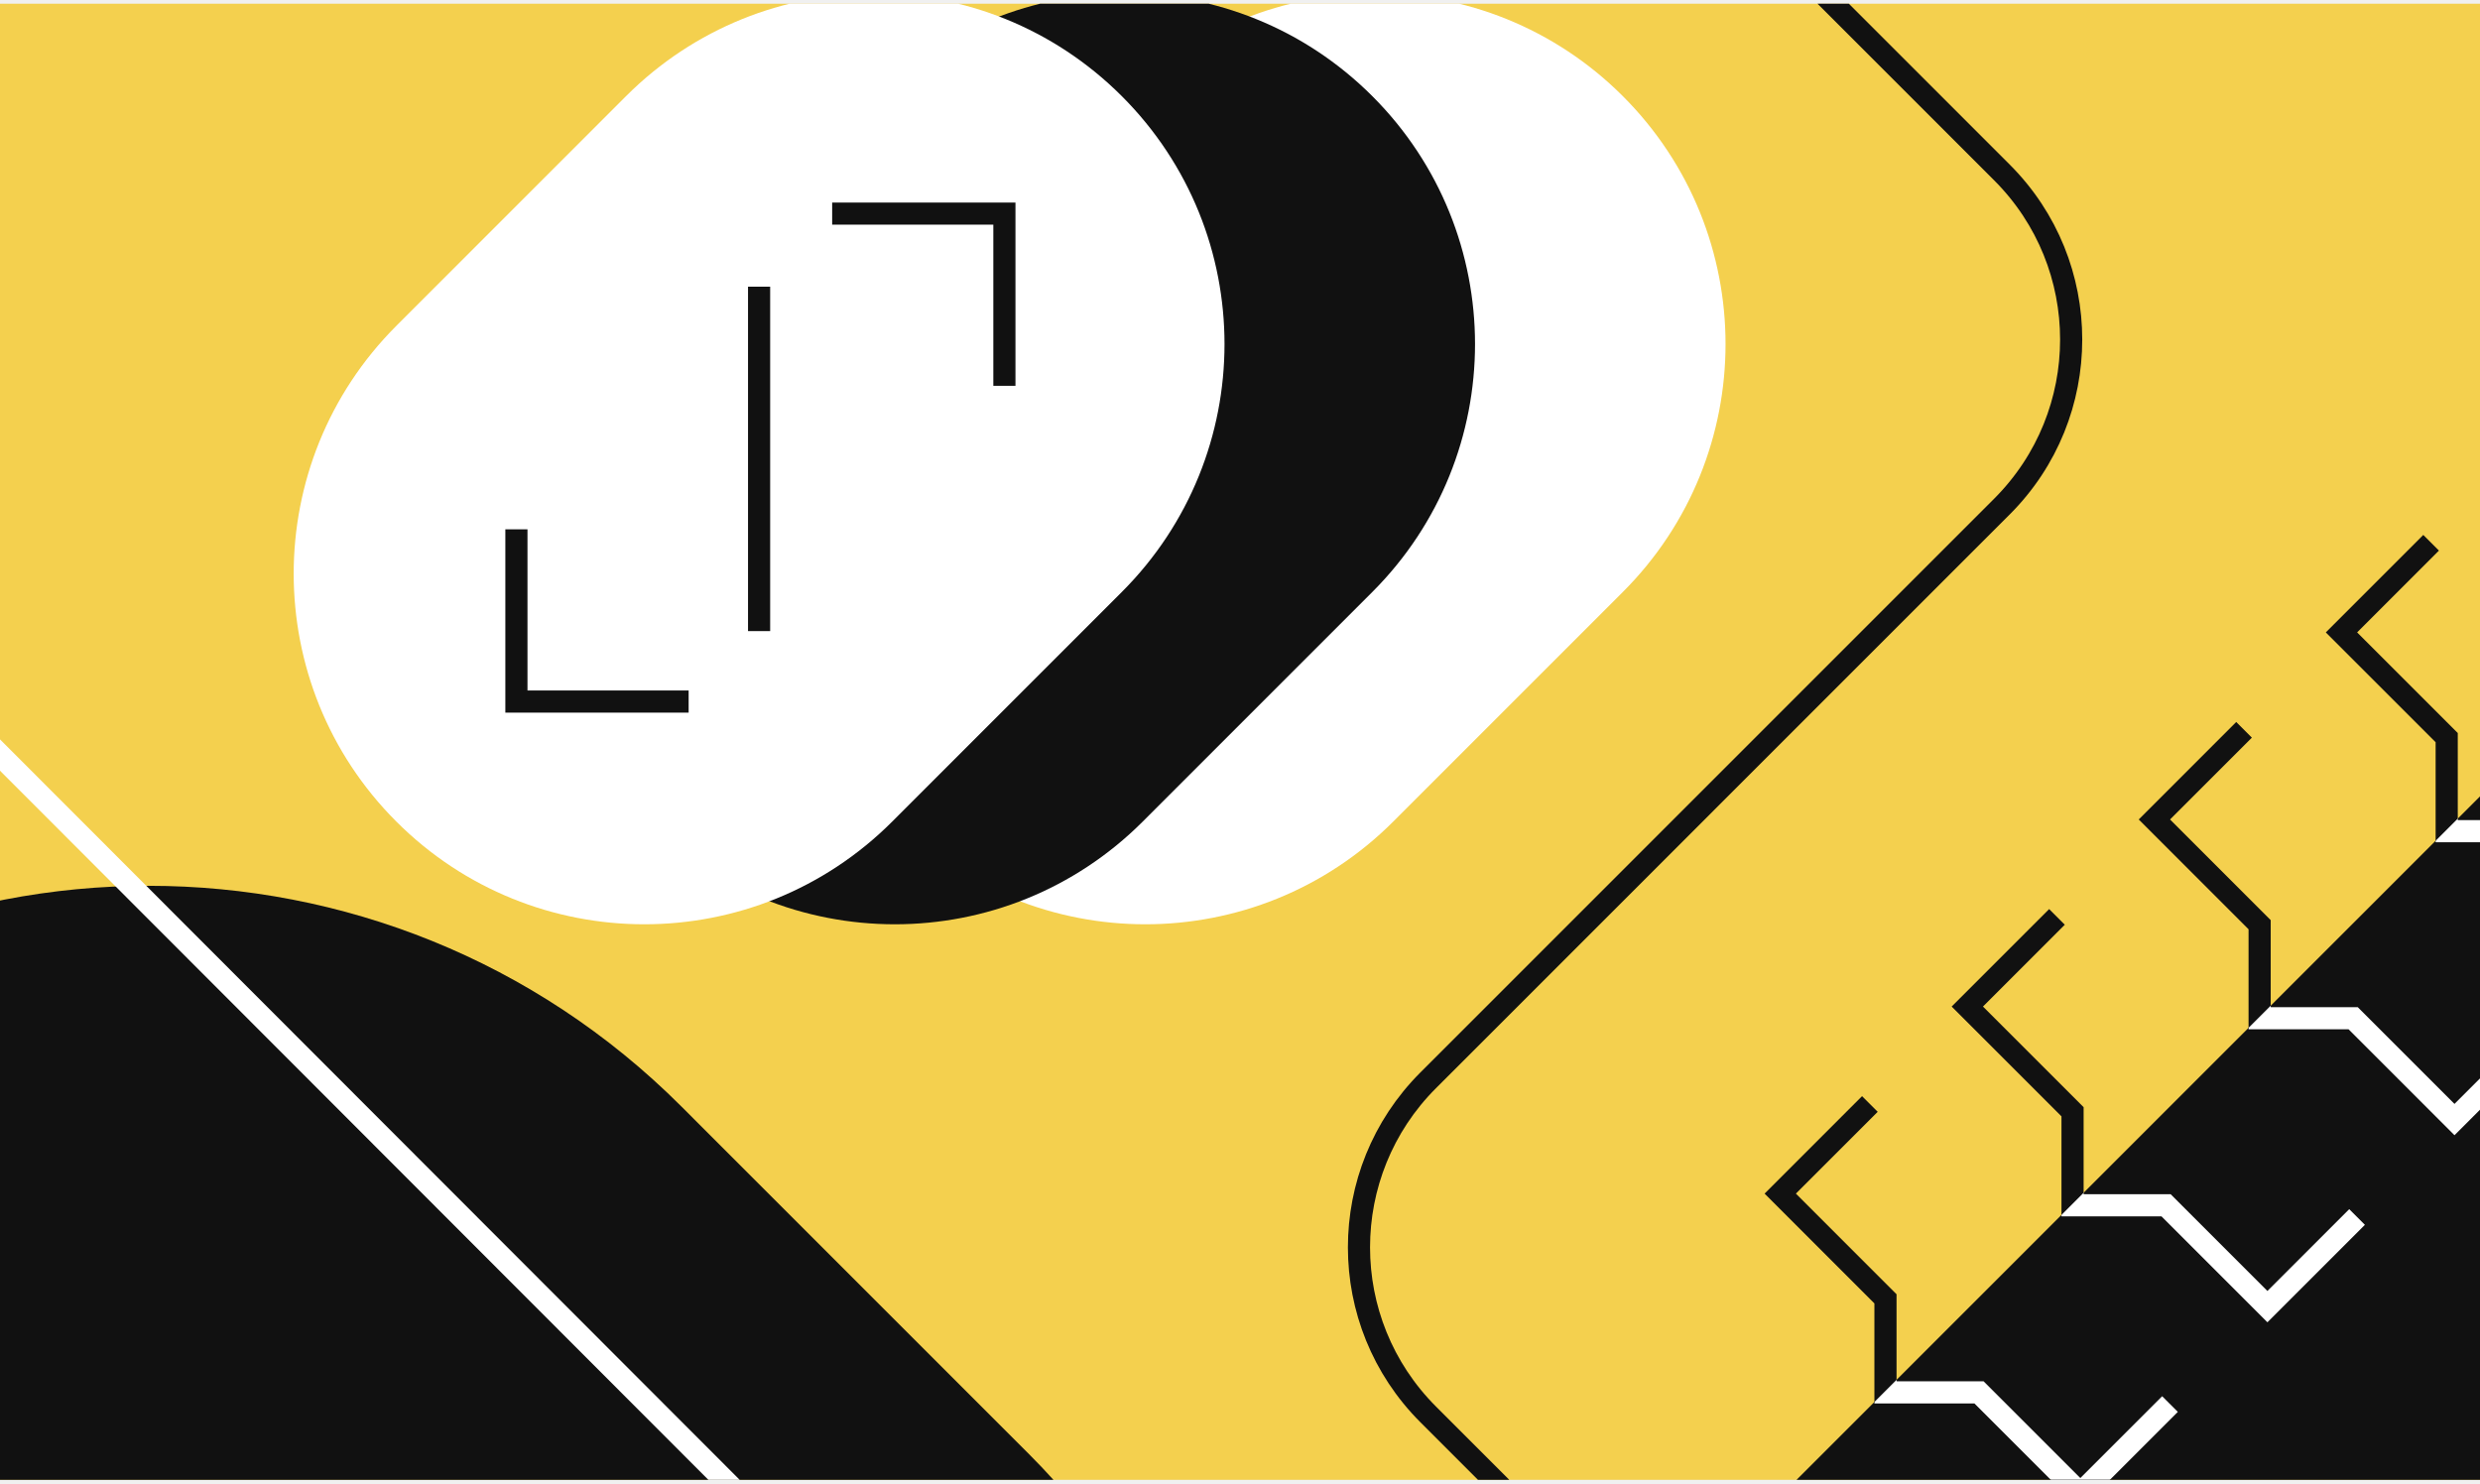
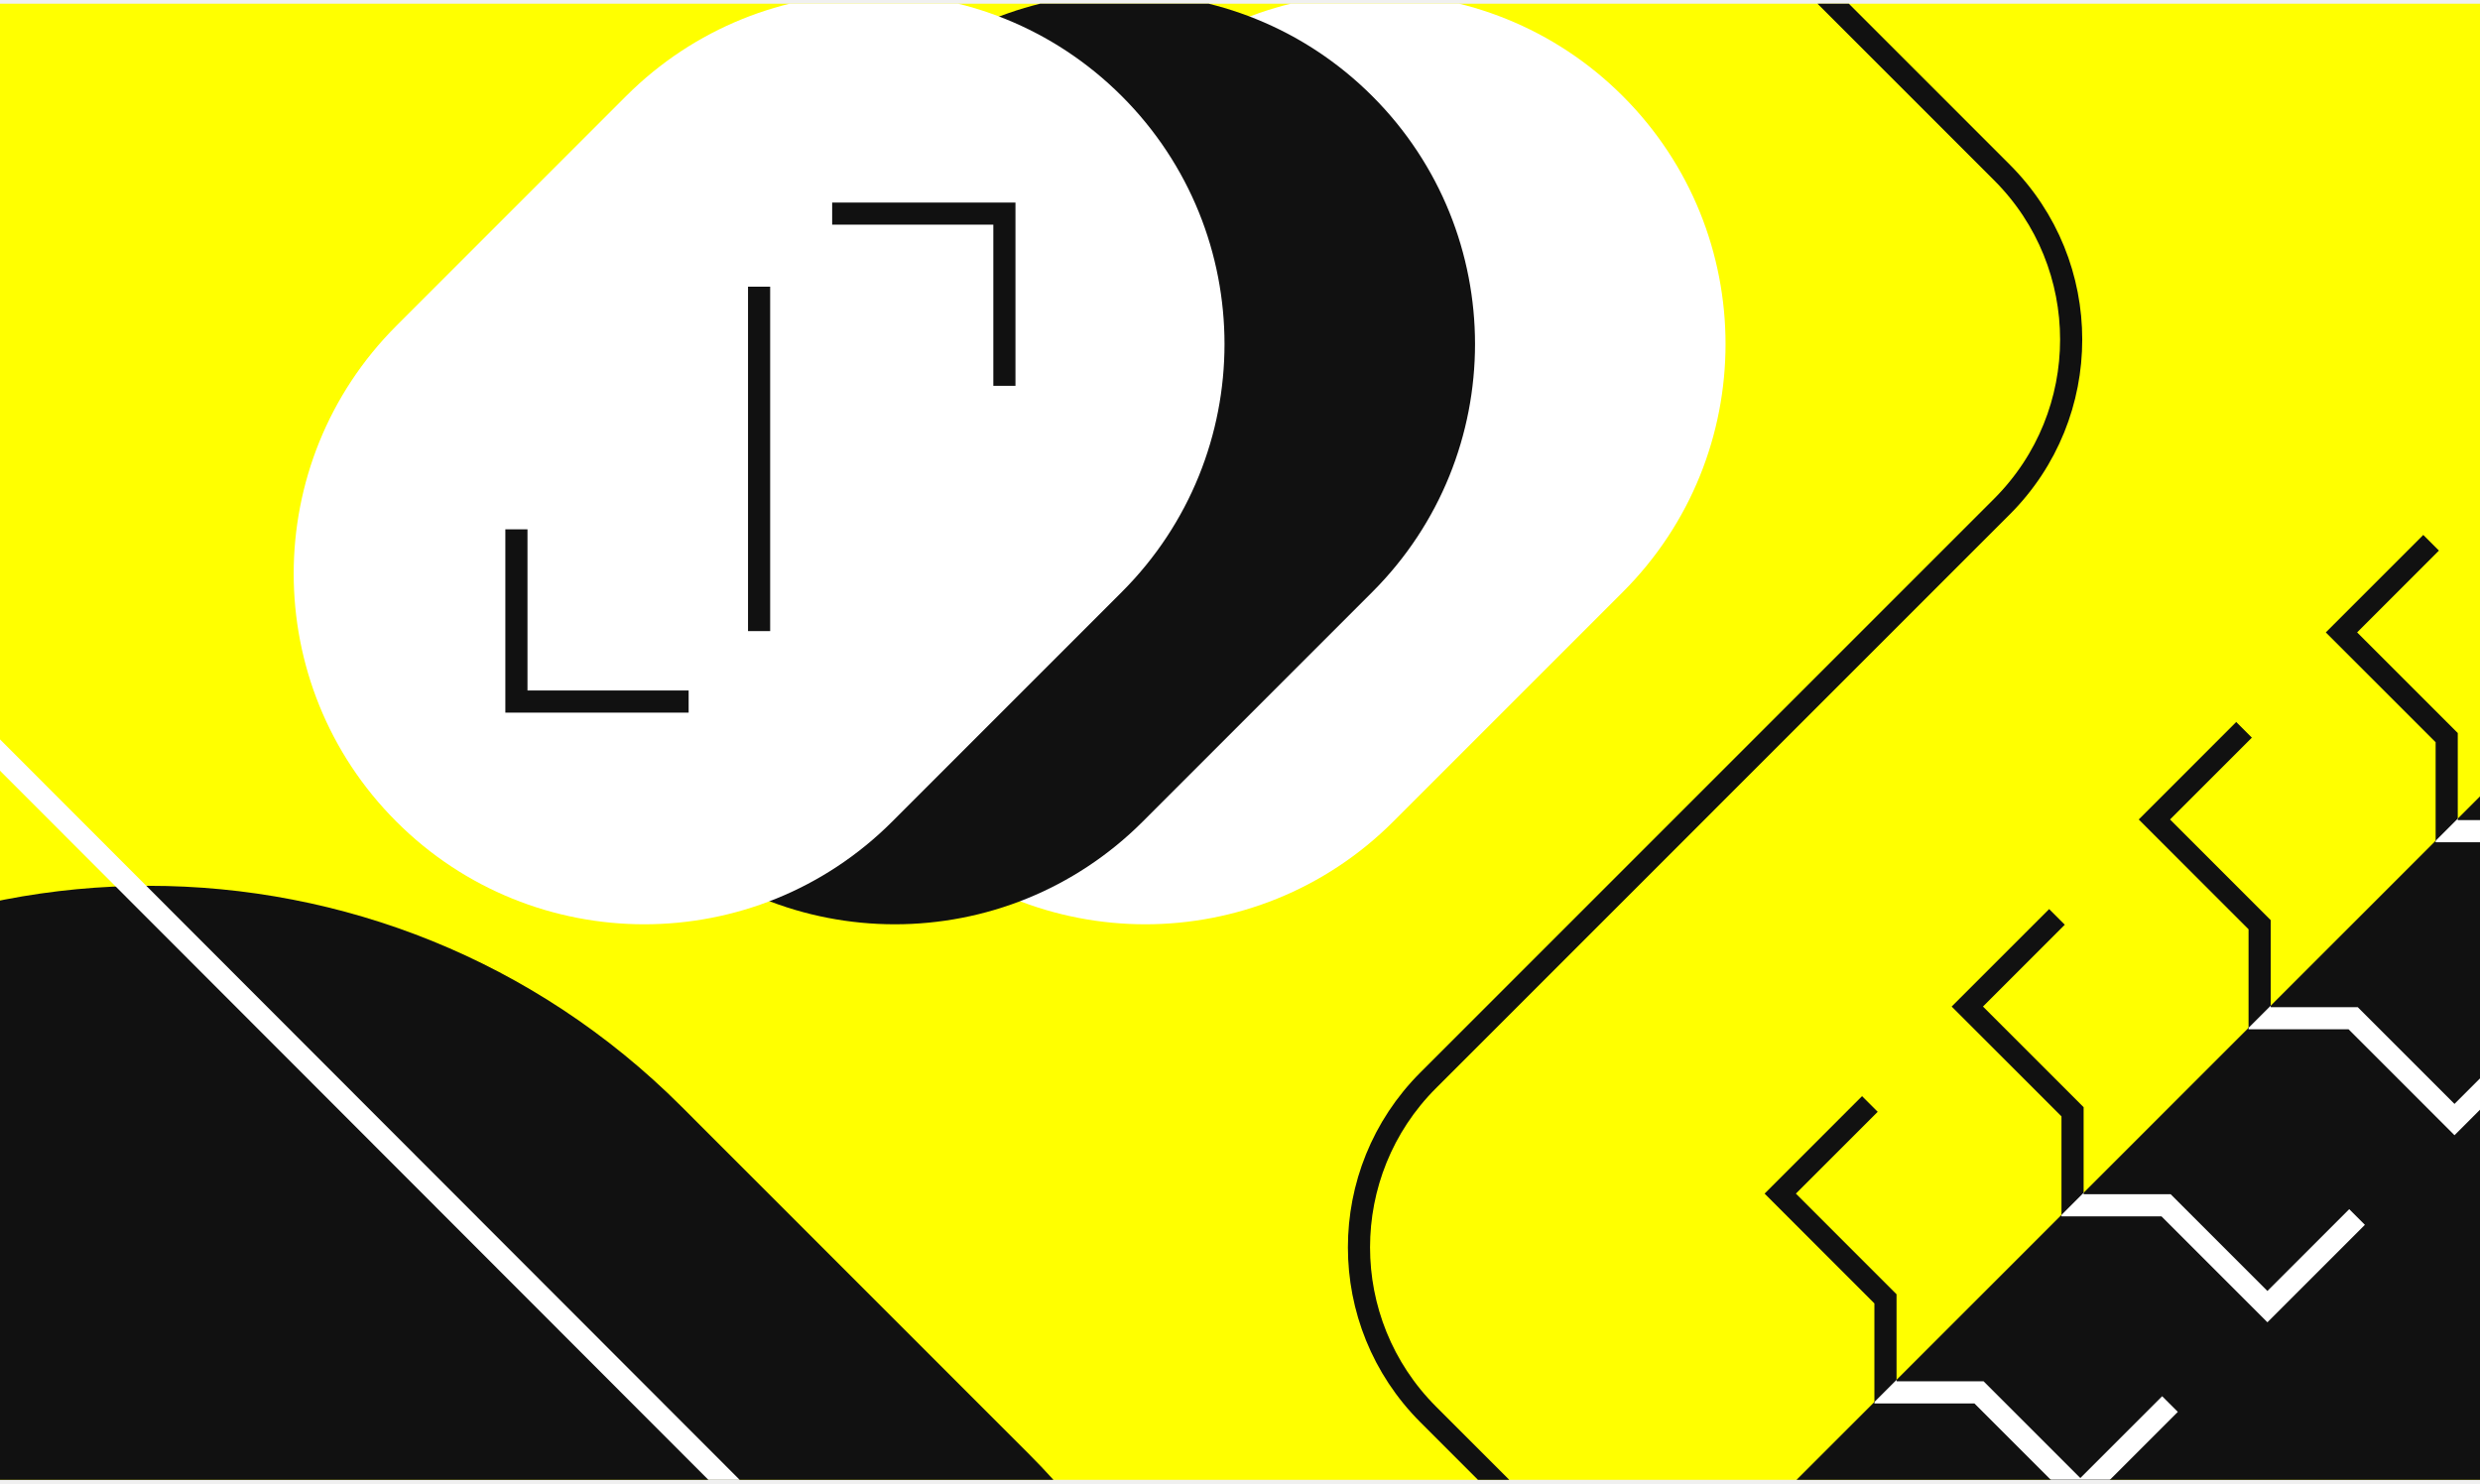
<svg xmlns="http://www.w3.org/2000/svg" width="336" height="201" fill="none" viewBox="0 0 336 201">
  <g clip-path="url(#a)">
-     <path fill="#F4D04E" d="M0 .5h336v200H0z" />
+     <path fill="#FFFF00" d="M0 .5h336v200H0z" />
    <rect width="139" height="95" x="87.996" y="77.729" fill="#fff" rx="47.5" transform="rotate(-45 87.996 77.729)" />
    <rect width="139" height="95" x="54.055" y="77.729" fill="#111" rx="47.5" transform="rotate(-45 54.055 77.729)" />
    <path fill="#111" d="M234.864 209.036 451.4-7.5l67.175 67.175-216.536 216.536z" />
    <rect width="139" height="95" x="20.114" y="77.729" fill="#fff" rx="47.5" transform="rotate(-45 20.114 77.729)" />
    <rect width="204.19" height="270.554" fill="#111" rx="102.095" transform="scale(-1 1) rotate(45 -103.887 14.564)" />
    <path stroke="#fff" stroke-width="3" d="m6.69-357.5 135.583 135.727c12.481 12.494 12.481 32.737 0 45.231L-45.544 11.475c-12.481 12.494-12.481 32.737 0 45.23L107.088 209.5" />
    <path stroke="#111" stroke-width="3" d="M69.965 71.719v23.334h23.334M136.079 52.273V28.94h-23.334M102.845 38.838v46.67M210.364-37.5l60.873 60.873c12.497 12.496 12.497 32.758 0 45.254l-77.745 77.746c-12.497 12.496-12.497 32.758 0 45.254l69.872 69.873" />
    <path stroke="#111" stroke-width="3" d="m253.339 149.574-12.144 12.145 14.256 14.257v12.672h12.673l13.729 13.729 12.145-12.145M278.685 124.228l-12.145 12.145 14.257 14.257v12.673h12.673l13.729 13.729 12.145-12.145M304.031 98.883l-12.145 12.144 14.257 14.257v12.673h12.673l13.729 13.729 12.144-12.145M329.376 73.537l-12.145 12.145 14.257 14.257v12.672h12.673l13.729 13.729 12.145-12.144" />
    <path stroke="#fff" stroke-width="5" d="m354.722 48.191-12.145 12.145 14.257 14.257v12.673h12.673l13.729 13.729 12.145-12.145" />
    <mask id="b" width="285" height="285" x="234" y="-8" maskUnits="userSpaceOnUse" style="mask-type:alpha">
      <path fill="#111" d="M234.864 209.036 451.4-7.5l67.175 67.175-216.536 216.536z" />
    </mask>
    <g stroke="#fff" mask="url(#b)">
      <path stroke-width="3" d="m253.339 149.574-12.144 12.145 14.256 14.257v12.672h12.673l13.729 13.729 12.145-12.145M278.685 124.228l-12.145 12.145 14.257 14.257v12.673h12.673l13.729 13.729 12.145-12.145M304.031 98.883l-12.145 12.144 14.257 14.257v12.673h12.673l13.729 13.729 12.144-12.145M329.376 73.537l-12.145 12.145 14.257 14.257v12.672h12.673l13.729 13.729 12.145-12.145" />
      <path stroke-width="5" d="m354.722 48.191-12.145 12.145 14.257 14.257v12.673h12.673l13.729 13.729 12.145-12.145" />
    </g>
  </g>
  <defs>
    <clipPath id="a">
      <path fill="#fff" d="M0 .5h336v200H0z" />
    </clipPath>
  </defs>
</svg>
